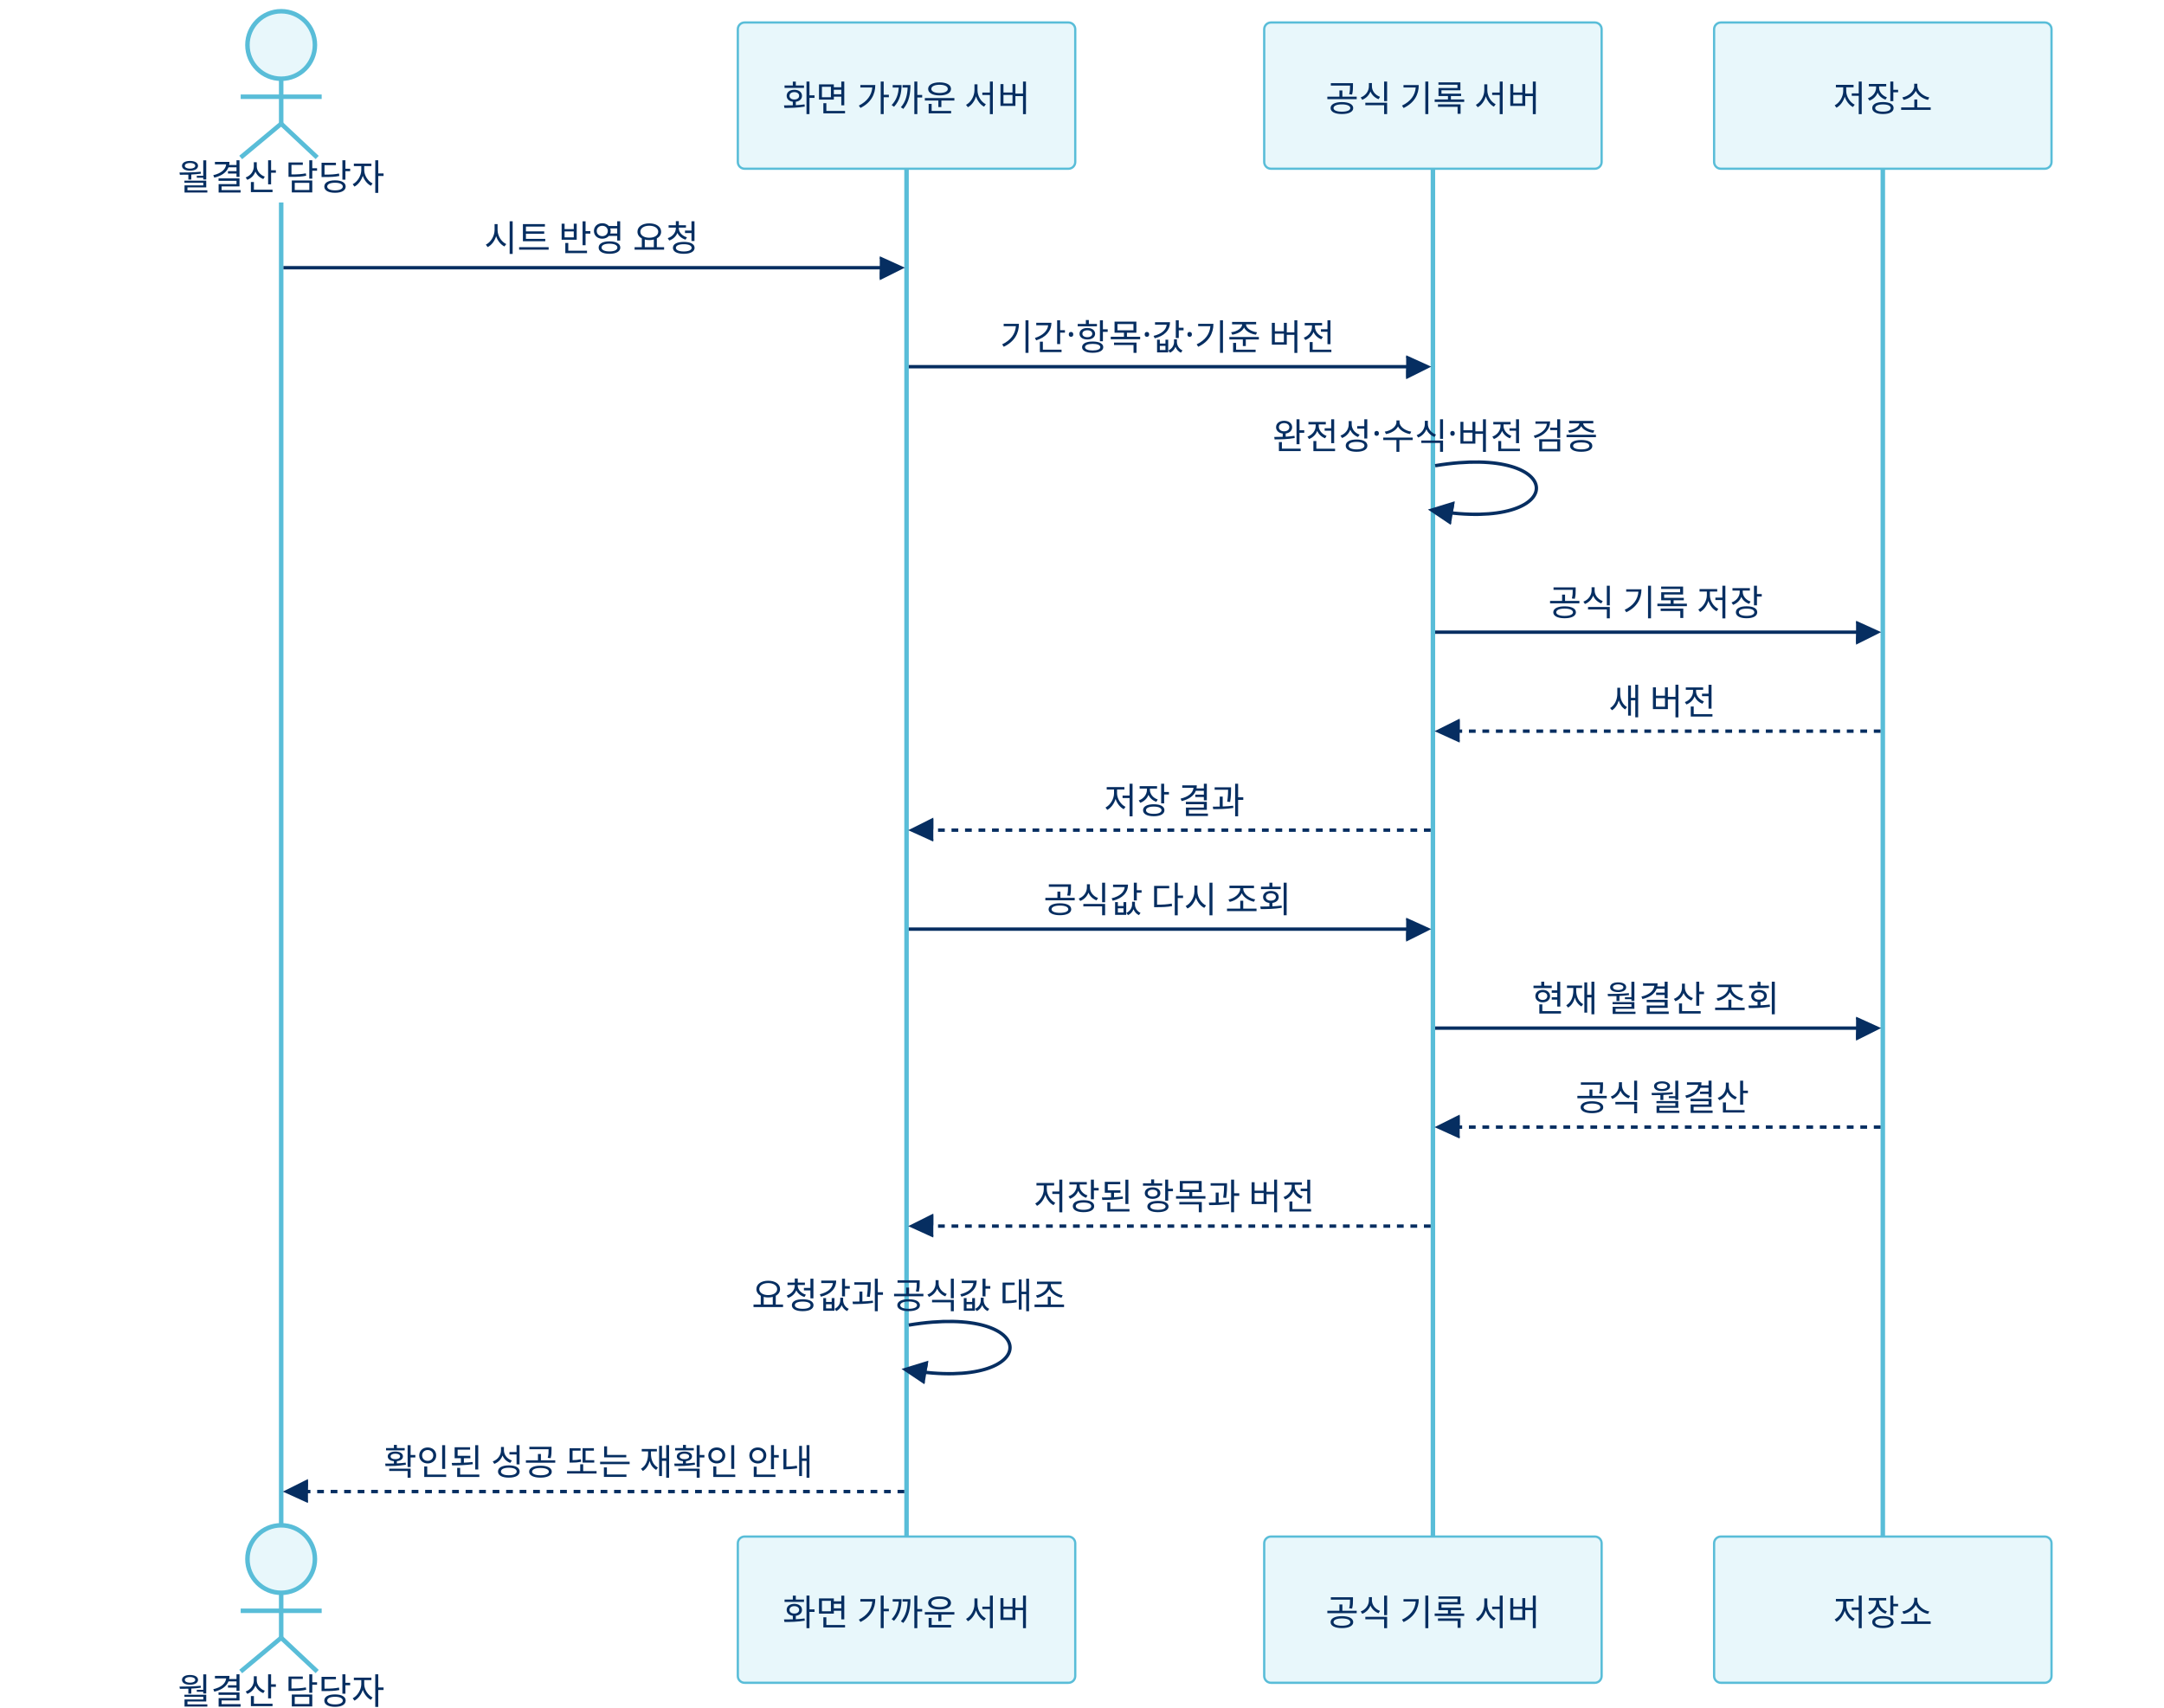
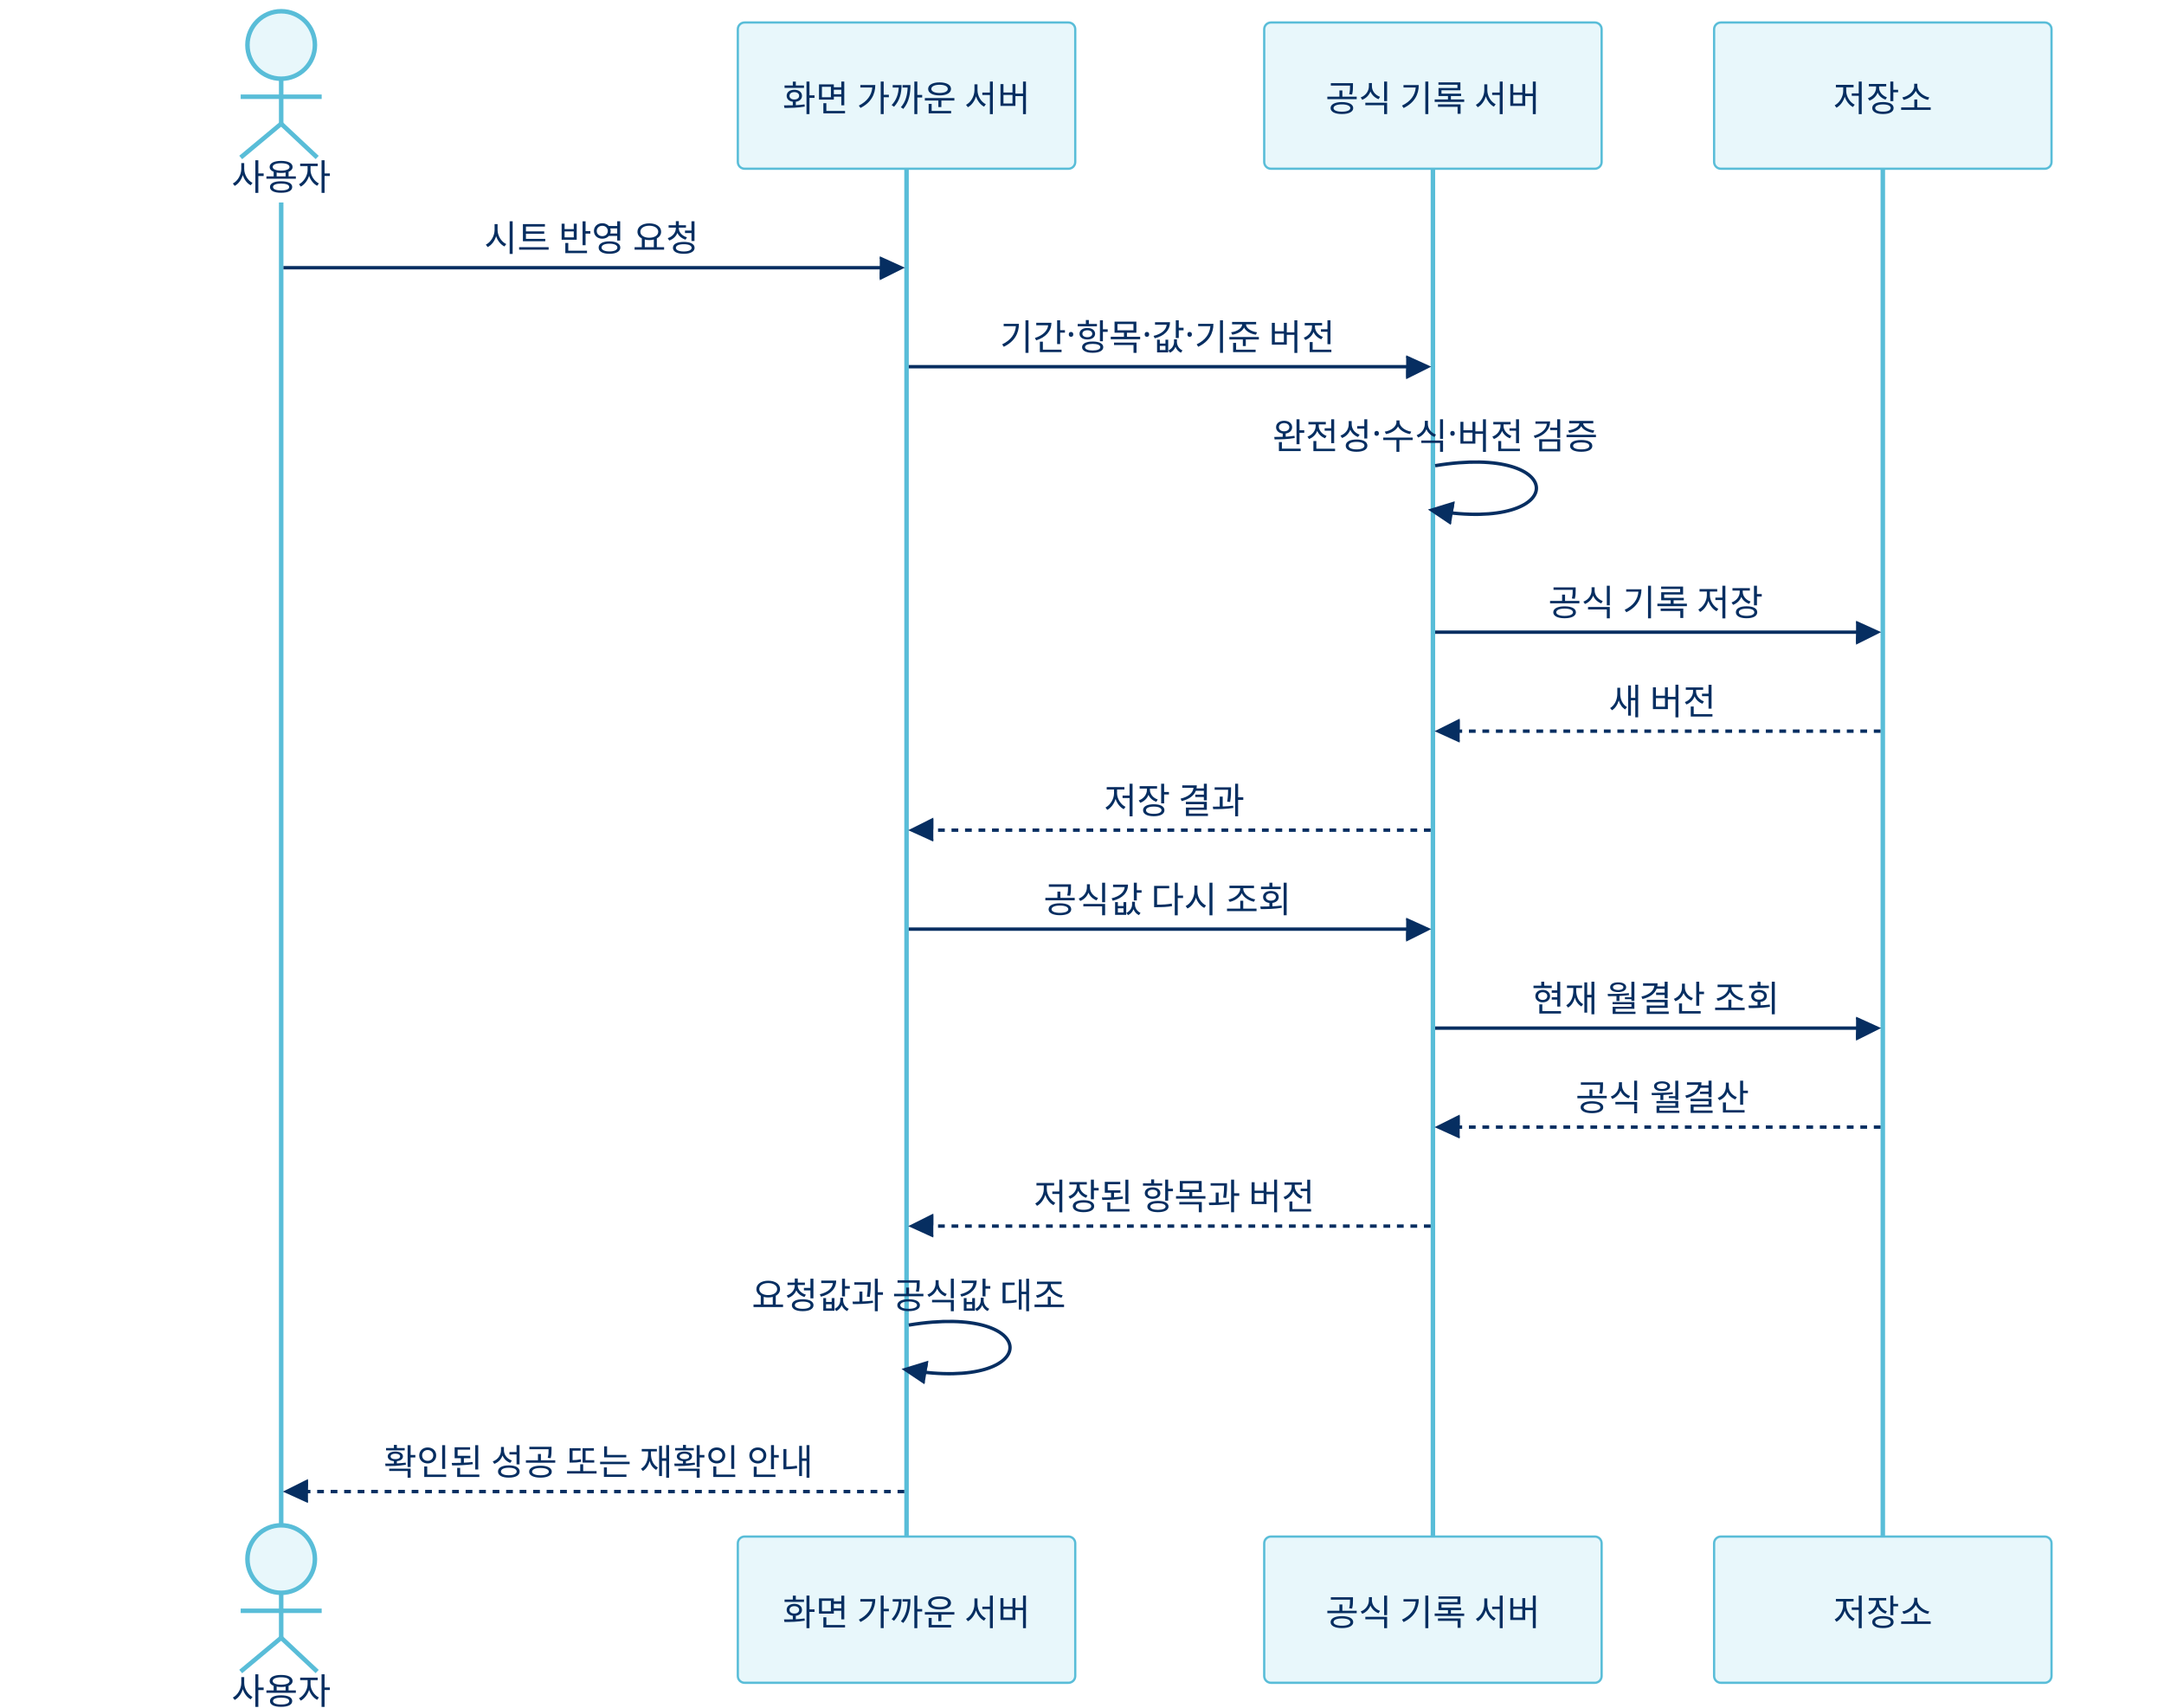
<svg xmlns="http://www.w3.org/2000/svg" id="my-svg" width="100%" style="max-width: 962px; background-color: transparent;" viewBox="-50 -10 962 759" role="graphics-document document" aria-roledescription="sequence">
  <g>
    <rect x="712" y="673" fill="#eaeaea" stroke="#666" width="150" height="65" name="S" rx="3" ry="3" class="actor actor-bottom" />
    <text x="787" y="705.5" dominant-baseline="central" alignment-baseline="central" class="actor actor-box" style="text-anchor: middle; font-size: 16px; font-weight: 400;">
      <tspan x="787" dy="0">저장소</tspan>
    </text>
  </g>
  <g>
    <rect x="512" y="673" fill="#eaeaea" stroke="#666" width="150" height="65" name="J" rx="3" ry="3" class="actor actor-bottom" />
    <text x="587" y="705.5" dominant-baseline="central" alignment-baseline="central" class="actor actor-box" style="text-anchor: middle; font-size: 16px; font-weight: 400;">
      <tspan x="587" dy="0">공식 기록 서버</tspan>
    </text>
  </g>
  <g>
    <rect x="278" y="673" fill="#eaeaea" stroke="#666" width="150" height="65" name="B" rx="3" ry="3" class="actor actor-bottom" />
    <text x="353" y="705.5" dominant-baseline="central" alignment-baseline="central" class="actor actor-box" style="text-anchor: middle; font-size: 16px; font-weight: 400;">
      <tspan x="353" dy="0">화면 가까운 서버</tspan>
    </text>
  </g>
  <g />
  <g>
    <line id="actor3" x1="787" y1="65" x2="787" y2="673" class="actor-line 200" stroke-width="0.5px" stroke="#999" name="S" />
    <g id="root-3">
      <rect x="712" y="0" fill="#eaeaea" stroke="#666" width="150" height="65" name="S" rx="3" ry="3" class="actor actor-top" />
      <text x="787" y="32.5" dominant-baseline="central" alignment-baseline="central" class="actor actor-box" style="text-anchor: middle; font-size: 16px; font-weight: 400;">
        <tspan x="787" dy="0">저장소</tspan>
      </text>
    </g>
  </g>
  <g>
    <line id="actor2" x1="587" y1="65" x2="587" y2="673" class="actor-line 200" stroke-width="0.5px" stroke="#999" name="J" />
    <g id="root-2">
      <rect x="512" y="0" fill="#eaeaea" stroke="#666" width="150" height="65" name="J" rx="3" ry="3" class="actor actor-top" />
      <text x="587" y="32.5" dominant-baseline="central" alignment-baseline="central" class="actor actor-box" style="text-anchor: middle; font-size: 16px; font-weight: 400;">
        <tspan x="587" dy="0">공식 기록 서버</tspan>
      </text>
    </g>
  </g>
  <g>
    <line id="actor1" x1="353" y1="65" x2="353" y2="673" class="actor-line 200" stroke-width="0.5px" stroke="#999" name="B" />
    <g id="root-1">
      <rect x="278" y="0" fill="#eaeaea" stroke="#666" width="150" height="65" name="B" rx="3" ry="3" class="actor actor-top" />
      <text x="353" y="32.5" dominant-baseline="central" alignment-baseline="central" class="actor actor-box" style="text-anchor: middle; font-size: 16px; font-weight: 400;">
        <tspan x="353" dy="0">화면 가까운 서버</tspan>
      </text>
    </g>
  </g>
  <g>
    <line id="actor0" x1="75" y1="80" x2="75" y2="673" class="actor-line 200" stroke-width="0.5px" stroke="#999" name="U" />
  </g>
  <style>#my-svg{font-family:Pretendard;font-size:16px;fill:#062E61;}@keyframes edge-animation-frame{from{stroke-dashoffset:0;}}@keyframes dash{to{stroke-dashoffset:0;}}#my-svg .edge-animation-slow{stroke-dasharray:9,5!important;stroke-dashoffset:900;animation:dash 50s linear infinite;stroke-linecap:round;}#my-svg .edge-animation-fast{stroke-dasharray:9,5!important;stroke-dashoffset:900;animation:dash 20s linear infinite;stroke-linecap:round;}#my-svg .error-icon{fill:hsl(12.632, 70.37%, 99.706%);}#my-svg .error-text{fill:rgb(0.222, 1.056, 1.278);stroke:rgb(0.222, 1.056, 1.278);}#my-svg .edge-thickness-normal{stroke-width:1px;}#my-svg .edge-thickness-thick{stroke-width:3.5px;}#my-svg .edge-pattern-solid{stroke-dasharray:0;}#my-svg .edge-thickness-invisible{stroke-width:0;fill:none;}#my-svg .edge-pattern-dashed{stroke-dasharray:3;}#my-svg .edge-pattern-dotted{stroke-dasharray:2;}#my-svg .marker{fill:#5F7082;stroke:#5F7082;}#my-svg .marker.cross{stroke:#5F7082;}#my-svg svg{font-family:Pretendard;font-size:16px;}#my-svg p{margin:0;}#my-svg .actor{stroke:#59BDD8;fill:#E8F7FB;}#my-svg text.actor&gt;tspan{fill:#062E61;stroke:none;}#my-svg .actor-line{stroke:#59BDD8;}#my-svg .innerArc{stroke-width:1.5;stroke-dasharray:none;}#my-svg .messageLine0{stroke-width:1.5;stroke-dasharray:none;stroke:#062E61;}#my-svg .messageLine1{stroke-width:1.5;stroke-dasharray:2,2;stroke:#062E61;}#my-svg #arrowhead path{fill:#062E61;stroke:#062E61;}#my-svg .sequenceNumber{fill:#a08f7d;}#my-svg #sequencenumber{fill:#062E61;}#my-svg #crosshead path{fill:#062E61;stroke:#062E61;}#my-svg .messageText{fill:#062E61;stroke:none;}#my-svg .labelBox{stroke:#59BDD8;fill:#E8F7FB;}#my-svg .labelText,#my-svg .labelText&gt;tspan{fill:#062E61;stroke:none;}#my-svg .loopText,#my-svg .loopText&gt;tspan{fill:#062E61;stroke:none;}#my-svg .loopLine{stroke-width:2px;stroke-dasharray:2,2;stroke:#59BDD8;fill:#59BDD8;}#my-svg .note{stroke:hsl(52.683, 60%, 73.922%);fill:#fff5ad;}#my-svg .noteText,#my-svg .noteText&gt;tspan{fill:#333;stroke:none;}#my-svg .activation0{fill:#FFF3E8;stroke:hsl(28.696, 100%, 85.49%);}#my-svg .activation1{fill:#FFF3E8;stroke:hsl(28.696, 100%, 85.49%);}#my-svg .activation2{fill:#FFF3E8;stroke:hsl(28.696, 100%, 85.49%);}#my-svg .actorPopupMenu{position:absolute;}#my-svg .actorPopupMenuPanel{position:absolute;fill:#E8F7FB;box-shadow:0px 8px 16px 0px rgba(0,0,0,0.2);filter:drop-shadow(3px 5px 2px rgb(0 0 0 / 0.4));}#my-svg .actor-man line{stroke:#59BDD8;fill:#E8F7FB;}#my-svg .actor-man circle,#my-svg line{stroke:#59BDD8;fill:#E8F7FB;stroke-width:2px;}#my-svg :root{--mermaid-font-family:"trebuchet ms",verdana,arial,sans-serif;}</style>
  <g />
  <defs>
    <symbol id="computer" width="24" height="24">
      <path transform="scale(.5)" d="M2 2v13h20v-13h-20zm18 11h-16v-9h16v9zm-10.228 6l.466-1h3.524l.467 1h-4.457zm14.228 3h-24l2-6h2.104l-1.33 4h18.45l-1.297-4h2.073l2 6zm-5-10h-14v-7h14v7z" />
    </symbol>
  </defs>
  <defs>
    <symbol id="database" fill-rule="evenodd" clip-rule="evenodd">
      <path transform="scale(.5)" d="M12.258.001l.256.004.255.005.253.008.251.01.249.012.247.015.246.016.242.019.241.02.239.023.236.024.233.027.231.028.229.031.225.032.223.034.22.036.217.038.214.04.211.041.208.043.205.045.201.046.198.048.194.05.191.051.187.053.183.054.18.056.175.057.172.059.168.06.163.061.16.063.155.064.15.066.074.033.073.033.071.034.07.034.069.035.068.035.067.035.066.035.064.036.064.036.062.036.06.036.06.037.058.037.058.037.055.038.055.038.053.038.052.038.051.039.05.039.048.039.047.039.045.04.044.04.043.04.041.04.04.041.039.041.037.041.036.041.034.041.033.042.032.042.03.042.029.042.027.042.026.043.024.043.023.043.021.043.02.043.018.044.017.043.015.044.013.044.012.044.011.045.009.044.007.045.006.045.004.045.002.045.001.045v17l-.001.045-.002.045-.004.045-.006.045-.007.045-.009.044-.011.045-.012.044-.013.044-.015.044-.017.043-.018.044-.02.043-.021.043-.023.043-.024.043-.026.043-.027.042-.029.042-.03.042-.032.042-.033.042-.034.041-.036.041-.037.041-.039.041-.04.041-.041.04-.043.04-.044.04-.045.04-.047.039-.048.039-.05.039-.051.039-.052.038-.053.038-.055.038-.055.038-.058.037-.058.037-.06.037-.06.036-.062.036-.064.036-.064.036-.066.035-.067.035-.068.035-.069.035-.07.034-.071.034-.073.033-.074.033-.15.066-.155.064-.16.063-.163.061-.168.06-.172.059-.175.057-.18.056-.183.054-.187.053-.191.051-.194.05-.198.048-.201.046-.205.045-.208.043-.211.041-.214.04-.217.038-.22.036-.223.034-.225.032-.229.031-.231.028-.233.027-.236.024-.239.023-.241.02-.242.019-.246.016-.247.015-.249.012-.251.01-.253.008-.255.005-.256.004-.258.001-.258-.001-.256-.004-.255-.005-.253-.008-.251-.01-.249-.012-.247-.015-.245-.016-.243-.019-.241-.02-.238-.023-.236-.024-.234-.027-.231-.028-.228-.031-.226-.032-.223-.034-.22-.036-.217-.038-.214-.04-.211-.041-.208-.043-.204-.045-.201-.046-.198-.048-.195-.05-.19-.051-.187-.053-.184-.054-.179-.056-.176-.057-.172-.059-.167-.06-.164-.061-.159-.063-.155-.064-.151-.066-.074-.033-.072-.033-.072-.034-.07-.034-.069-.035-.068-.035-.067-.035-.066-.035-.064-.036-.063-.036-.062-.036-.061-.036-.06-.037-.058-.037-.057-.037-.056-.038-.055-.038-.053-.038-.052-.038-.051-.039-.049-.039-.049-.039-.046-.039-.046-.04-.044-.04-.043-.04-.041-.04-.04-.041-.039-.041-.037-.041-.036-.041-.034-.041-.033-.042-.032-.042-.03-.042-.029-.042-.027-.042-.026-.043-.024-.043-.023-.043-.021-.043-.02-.043-.018-.044-.017-.043-.015-.044-.013-.044-.012-.044-.011-.045-.009-.044-.007-.045-.006-.045-.004-.045-.002-.045-.001-.045v-17l.001-.045.002-.045.004-.045.006-.045.007-.045.009-.044.011-.045.012-.044.013-.044.015-.044.017-.043.018-.044.02-.043.021-.043.023-.043.024-.043.026-.043.027-.042.029-.042.03-.042.032-.042.033-.042.034-.041.036-.041.037-.041.039-.041.04-.041.041-.04.043-.04.044-.04.046-.04.046-.039.049-.039.049-.039.051-.039.052-.038.053-.038.055-.038.056-.038.057-.037.058-.037.06-.037.061-.036.062-.036.063-.036.064-.036.066-.035.067-.035.068-.035.069-.035.07-.034.072-.034.072-.033.074-.033.151-.066.155-.064.159-.063.164-.061.167-.06.172-.059.176-.057.179-.056.184-.054.187-.053.19-.051.195-.05.198-.048.201-.046.204-.045.208-.043.211-.041.214-.04.217-.038.22-.036.223-.034.226-.032.228-.031.231-.028.234-.027.236-.024.238-.023.241-.02.243-.019.245-.016.247-.015.249-.012.251-.01.253-.008.255-.005.256-.004.258-.001.258.001zm-9.258 20.499v.01l.001.021.003.021.004.022.005.021.006.022.007.022.009.023.01.022.011.023.012.023.013.023.015.023.016.024.017.023.018.024.019.024.021.024.022.025.023.024.024.025.052.049.056.05.061.051.066.051.07.051.075.051.079.052.084.052.088.052.092.052.097.052.102.051.105.052.11.052.114.051.119.051.123.051.127.05.131.05.135.05.139.048.144.049.147.047.152.047.155.047.16.045.163.045.167.043.171.043.176.041.178.041.183.039.187.039.19.037.194.035.197.035.202.033.204.031.209.03.212.029.216.027.219.025.222.024.226.021.23.02.233.018.236.016.24.015.243.012.246.01.249.008.253.005.256.004.259.001.26-.001.257-.004.254-.005.25-.008.247-.011.244-.012.241-.014.237-.016.233-.018.231-.021.226-.021.224-.024.22-.026.216-.027.212-.028.21-.031.205-.031.202-.034.198-.034.194-.036.191-.037.187-.039.183-.04.179-.04.175-.042.172-.043.168-.044.163-.045.16-.046.155-.046.152-.047.148-.048.143-.049.139-.049.136-.05.131-.05.126-.05.123-.051.118-.052.114-.051.11-.052.106-.052.101-.052.096-.052.092-.052.088-.053.083-.051.079-.052.074-.052.07-.051.065-.051.06-.051.056-.05.051-.05.023-.024.023-.025.021-.024.02-.024.019-.024.018-.024.017-.024.015-.023.014-.024.013-.023.012-.023.01-.023.01-.022.008-.022.006-.022.006-.022.004-.022.004-.021.001-.021.001-.021v-4.127l-.077.055-.08.053-.083.054-.085.053-.087.052-.09.052-.093.051-.095.05-.097.05-.1.049-.102.049-.105.048-.106.047-.109.047-.111.046-.114.045-.115.045-.118.044-.12.043-.122.042-.124.042-.126.041-.128.04-.13.04-.132.038-.134.038-.135.037-.138.037-.139.035-.142.035-.143.034-.144.033-.147.032-.148.031-.15.03-.151.03-.153.029-.154.027-.156.027-.158.026-.159.025-.161.024-.162.023-.163.022-.165.021-.166.02-.167.019-.169.018-.169.017-.171.016-.173.015-.173.014-.175.013-.175.012-.177.011-.178.01-.179.008-.179.008-.181.006-.182.005-.182.004-.184.003-.184.002h-.37l-.184-.002-.184-.003-.182-.004-.182-.005-.181-.006-.179-.008-.179-.008-.178-.01-.176-.011-.176-.012-.175-.013-.173-.014-.172-.015-.171-.016-.17-.017-.169-.018-.167-.019-.166-.02-.165-.021-.163-.022-.162-.023-.161-.024-.159-.025-.157-.026-.156-.027-.155-.027-.153-.029-.151-.03-.15-.03-.148-.031-.146-.032-.145-.033-.143-.034-.141-.035-.14-.035-.137-.037-.136-.037-.134-.038-.132-.038-.13-.04-.128-.04-.126-.041-.124-.042-.122-.042-.12-.044-.117-.043-.116-.045-.113-.045-.112-.046-.109-.047-.106-.047-.105-.048-.102-.049-.1-.049-.097-.05-.095-.05-.093-.052-.09-.051-.087-.052-.085-.053-.083-.054-.08-.054-.077-.054v4.127zm0-5.654v.011l.001.021.003.021.004.021.005.022.006.022.007.022.009.022.01.022.011.023.012.023.013.023.015.024.016.023.017.024.018.024.019.024.021.024.022.024.023.025.024.024.052.05.056.05.061.05.066.051.07.051.075.052.079.051.084.052.088.052.092.052.097.052.102.052.105.052.11.051.114.051.119.052.123.05.127.051.131.05.135.049.139.049.144.048.147.048.152.047.155.046.16.045.163.045.167.044.171.042.176.042.178.04.183.04.187.038.19.037.194.036.197.034.202.033.204.032.209.03.212.028.216.027.219.025.222.024.226.022.23.02.233.018.236.016.24.014.243.012.246.01.249.008.253.006.256.003.259.001.26-.001.257-.003.254-.006.25-.008.247-.01.244-.012.241-.015.237-.016.233-.018.231-.02.226-.022.224-.024.22-.025.216-.027.212-.029.21-.03.205-.032.202-.033.198-.035.194-.036.191-.037.187-.039.183-.039.179-.041.175-.042.172-.043.168-.044.163-.045.16-.045.155-.047.152-.047.148-.048.143-.048.139-.05.136-.049.131-.05.126-.051.123-.051.118-.051.114-.052.11-.052.106-.052.101-.052.096-.052.092-.052.088-.052.083-.052.079-.052.074-.051.07-.052.065-.051.06-.05.056-.051.051-.049.023-.025.023-.024.021-.025.02-.024.019-.024.018-.024.017-.024.015-.023.014-.023.013-.024.012-.022.01-.023.01-.023.008-.022.006-.022.006-.022.004-.021.004-.022.001-.021.001-.021v-4.139l-.077.054-.08.054-.083.054-.085.052-.087.053-.09.051-.093.051-.095.051-.097.05-.1.049-.102.049-.105.048-.106.047-.109.047-.111.046-.114.045-.115.044-.118.044-.12.044-.122.042-.124.042-.126.041-.128.04-.13.039-.132.039-.134.038-.135.037-.138.036-.139.036-.142.035-.143.033-.144.033-.147.033-.148.031-.15.03-.151.03-.153.028-.154.028-.156.027-.158.026-.159.025-.161.024-.162.023-.163.022-.165.021-.166.02-.167.019-.169.018-.169.017-.171.016-.173.015-.173.014-.175.013-.175.012-.177.011-.178.009-.179.009-.179.007-.181.007-.182.005-.182.004-.184.003-.184.002h-.37l-.184-.002-.184-.003-.182-.004-.182-.005-.181-.007-.179-.007-.179-.009-.178-.009-.176-.011-.176-.012-.175-.013-.173-.014-.172-.015-.171-.016-.17-.017-.169-.018-.167-.019-.166-.02-.165-.021-.163-.022-.162-.023-.161-.024-.159-.025-.157-.026-.156-.027-.155-.028-.153-.028-.151-.03-.15-.03-.148-.031-.146-.033-.145-.033-.143-.033-.141-.035-.14-.036-.137-.036-.136-.037-.134-.038-.132-.039-.13-.039-.128-.04-.126-.041-.124-.042-.122-.043-.12-.043-.117-.044-.116-.044-.113-.046-.112-.046-.109-.046-.106-.047-.105-.048-.102-.049-.1-.049-.097-.05-.095-.051-.093-.051-.09-.051-.087-.053-.085-.052-.083-.054-.08-.054-.077-.054v4.139zm0-5.666v.011l.001.02.003.022.004.021.005.022.006.021.007.022.009.023.01.022.011.023.012.023.013.023.015.023.016.024.017.024.018.023.019.024.021.025.022.024.023.024.024.025.052.05.056.05.061.05.066.051.07.051.075.052.079.051.084.052.088.052.092.052.097.052.102.052.105.051.11.052.114.051.119.051.123.051.127.05.131.05.135.05.139.049.144.048.147.048.152.047.155.046.16.045.163.045.167.043.171.043.176.042.178.04.183.04.187.038.19.037.194.036.197.034.202.033.204.032.209.03.212.028.216.027.219.025.222.024.226.021.23.02.233.018.236.017.24.014.243.012.246.01.249.008.253.006.256.003.259.001.26-.001.257-.003.254-.006.25-.008.247-.01.244-.013.241-.014.237-.016.233-.018.231-.02.226-.022.224-.024.22-.025.216-.027.212-.029.21-.03.205-.032.202-.033.198-.035.194-.036.191-.037.187-.039.183-.039.179-.041.175-.042.172-.043.168-.044.163-.045.16-.045.155-.047.152-.047.148-.048.143-.049.139-.049.136-.049.131-.051.126-.05.123-.051.118-.052.114-.051.11-.052.106-.052.101-.052.096-.052.092-.052.088-.052.083-.052.079-.052.074-.052.07-.051.065-.051.06-.051.056-.05.051-.049.023-.025.023-.025.021-.024.02-.024.019-.024.018-.024.017-.024.015-.023.014-.024.013-.023.012-.023.01-.022.01-.023.008-.022.006-.022.006-.022.004-.022.004-.021.001-.021.001-.021v-4.153l-.077.054-.08.054-.083.053-.085.053-.087.053-.09.051-.093.051-.095.051-.097.05-.1.049-.102.048-.105.048-.106.048-.109.046-.111.046-.114.046-.115.044-.118.044-.12.043-.122.043-.124.042-.126.041-.128.04-.13.039-.132.039-.134.038-.135.037-.138.036-.139.036-.142.034-.143.034-.144.033-.147.032-.148.032-.15.03-.151.03-.153.028-.154.028-.156.027-.158.026-.159.024-.161.024-.162.023-.163.023-.165.021-.166.02-.167.019-.169.018-.169.017-.171.016-.173.015-.173.014-.175.013-.175.012-.177.01-.178.01-.179.009-.179.007-.181.006-.182.006-.182.004-.184.003-.184.001-.185.001-.185-.001-.184-.001-.184-.003-.182-.004-.182-.006-.181-.006-.179-.007-.179-.009-.178-.01-.176-.01-.176-.012-.175-.013-.173-.014-.172-.015-.171-.016-.17-.017-.169-.018-.167-.019-.166-.02-.165-.021-.163-.023-.162-.023-.161-.024-.159-.024-.157-.026-.156-.027-.155-.028-.153-.028-.151-.03-.15-.03-.148-.032-.146-.032-.145-.033-.143-.034-.141-.034-.14-.036-.137-.036-.136-.037-.134-.038-.132-.039-.13-.039-.128-.041-.126-.041-.124-.041-.122-.043-.12-.043-.117-.044-.116-.044-.113-.046-.112-.046-.109-.046-.106-.048-.105-.048-.102-.048-.1-.05-.097-.049-.095-.051-.093-.051-.09-.052-.087-.052-.085-.053-.083-.053-.08-.054-.077-.054v4.153zm8.74-8.179l-.257.004-.254.005-.25.008-.247.011-.244.012-.241.014-.237.016-.233.018-.231.021-.226.022-.224.023-.22.026-.216.027-.212.028-.21.031-.205.032-.202.033-.198.034-.194.036-.191.038-.187.038-.183.04-.179.041-.175.042-.172.043-.168.043-.163.045-.16.046-.155.046-.152.048-.148.048-.143.048-.139.049-.136.05-.131.05-.126.051-.123.051-.118.051-.114.052-.11.052-.106.052-.101.052-.096.052-.092.052-.088.052-.083.052-.079.052-.074.051-.07.052-.065.051-.06.05-.056.05-.051.05-.023.025-.023.024-.021.024-.02.025-.019.024-.018.024-.017.023-.015.024-.014.023-.013.023-.012.023-.01.023-.01.022-.008.022-.006.023-.006.021-.004.022-.004.021-.001.021-.001.021.001.021.001.021.004.021.004.022.006.021.006.023.008.022.01.022.01.023.012.023.013.023.014.023.015.024.017.023.018.024.019.024.02.025.021.024.023.024.023.025.051.05.056.05.06.05.065.051.07.052.074.051.079.052.083.052.088.052.092.052.096.052.101.052.106.052.11.052.114.052.118.051.123.051.126.051.131.05.136.05.139.049.143.048.148.048.152.048.155.046.16.046.163.045.168.043.172.043.175.042.179.041.183.04.187.038.191.038.194.036.198.034.202.033.205.032.21.031.212.028.216.027.22.026.224.023.226.022.231.021.233.018.237.016.241.014.244.012.247.011.25.008.254.005.257.004.26.001.26-.001.257-.004.254-.005.25-.008.247-.011.244-.012.241-.014.237-.016.233-.018.231-.021.226-.022.224-.023.22-.026.216-.027.212-.028.21-.031.205-.032.202-.033.198-.034.194-.036.191-.038.187-.038.183-.04.179-.041.175-.042.172-.043.168-.043.163-.045.16-.046.155-.046.152-.048.148-.048.143-.048.139-.049.136-.05.131-.05.126-.051.123-.051.118-.051.114-.052.11-.052.106-.052.101-.052.096-.052.092-.052.088-.052.083-.052.079-.052.074-.051.07-.052.065-.051.06-.05.056-.05.051-.05.023-.025.023-.024.021-.024.02-.025.019-.024.018-.024.017-.023.015-.024.014-.023.013-.023.012-.023.01-.023.01-.022.008-.022.006-.023.006-.021.004-.022.004-.021.001-.021.001-.021-.001-.021-.001-.021-.004-.021-.004-.022-.006-.021-.006-.023-.008-.022-.01-.022-.01-.023-.012-.023-.013-.023-.014-.023-.015-.024-.017-.023-.018-.024-.019-.024-.02-.025-.021-.024-.023-.024-.023-.025-.051-.05-.056-.05-.06-.05-.065-.051-.07-.052-.074-.051-.079-.052-.083-.052-.088-.052-.092-.052-.096-.052-.101-.052-.106-.052-.11-.052-.114-.052-.118-.051-.123-.051-.126-.051-.131-.05-.136-.05-.139-.049-.143-.048-.148-.048-.152-.048-.155-.046-.16-.046-.163-.045-.168-.043-.172-.043-.175-.042-.179-.041-.183-.04-.187-.038-.191-.038-.194-.036-.198-.034-.202-.033-.205-.032-.21-.031-.212-.028-.216-.027-.22-.026-.224-.023-.226-.022-.231-.021-.233-.018-.237-.016-.241-.014-.244-.012-.247-.011-.25-.008-.254-.005-.257-.004-.26-.001-.26.001z" />
    </symbol>
  </defs>
  <defs>
    <symbol id="clock" width="24" height="24">
      <path transform="scale(.5)" d="M12 2c5.514 0 10 4.486 10 10s-4.486 10-10 10-10-4.486-10-10 4.486-10 10-10zm0-2c-6.627 0-12 5.373-12 12s5.373 12 12 12 12-5.373 12-12-5.373-12-12-12zm5.848 12.459c.202.038.202.333.001.372-1.907.361-6.045 1.111-6.547 1.111-.719 0-1.301-.582-1.301-1.301 0-.512.77-5.447 1.125-7.445.034-.192.312-.181.343.014l.985 6.238 5.394 1.011z" />
    </symbol>
  </defs>
  <defs>
    <marker id="arrowhead" refX="7.9" refY="5" markerUnits="userSpaceOnUse" markerWidth="12" markerHeight="12" orient="auto-start-reverse">
      <path d="M -1 0 L 10 5 L 0 10 z" />
    </marker>
  </defs>
  <defs>
    <marker id="crosshead" markerWidth="15" markerHeight="8" orient="auto" refX="4" refY="4.5">
      <path fill="none" stroke="#000000" stroke-width="1pt" d="M 1,2 L 6,7 M 6,2 L 1,7" style="stroke-dasharray: 0, 0;" />
    </marker>
  </defs>
  <defs>
    <marker id="filled-head" refX="15.5" refY="7" markerWidth="20" markerHeight="28" orient="auto">
      <path d="M 18,7 L9,13 L14,7 L9,1 Z" />
    </marker>
  </defs>
  <defs>
    <marker id="sequencenumber" refX="15" refY="15" markerWidth="60" markerHeight="40" orient="auto">
      <circle cx="15" cy="15" r="6" />
    </marker>
  </defs>
  <g class="actor-man actor-top" name="U">
    <line id="actor-man-torso0" x1="75" y1="25" x2="75" y2="45" />
    <line id="actor-man-arms0" x1="57" y1="33" x2="93" y2="33" />
    <line x1="57" y1="60" x2="75" y2="45" />
    <line x1="75" y1="45" x2="91" y2="60" />
    <circle cx="75" cy="10" r="15" width="150" height="65" />
    <text x="75" y="67.5" dominant-baseline="central" alignment-baseline="central" class="actor actor-man" style="text-anchor: middle; font-size: 16px; font-weight: 400;">
-       <tspan x="75" dy="0">월결산 담당자</tspan>
+       <tspan x="75" dy="0">사용자</tspan>
    </text>
  </g>
  <text x="213" y="80" text-anchor="middle" dominant-baseline="middle" alignment-baseline="middle" class="messageText" dy="1em" style="font-size: 16px; font-weight: 400;">시트 반영 요청</text>
  <line x1="76" y1="109" x2="349" y2="109" class="messageLine0" stroke-width="2" stroke="none" marker-end="url(#arrowhead)" style="fill: none;" />
  <text x="469" y="124" text-anchor="middle" dominant-baseline="middle" alignment-baseline="middle" class="messageText" dy="1em" style="font-size: 16px; font-weight: 400;">기간·항목·값·기준 버전</text>
  <line x1="354" y1="153" x2="583" y2="153" class="messageLine0" stroke-width="2" stroke="none" marker-end="url(#arrowhead)" style="fill: none;" />
  <text x="588" y="168" text-anchor="middle" dominant-baseline="middle" alignment-baseline="middle" class="messageText" dy="1em" style="font-size: 16px; font-weight: 400;">완전성·수식·버전 검증</text>
  <path d="M 588,197 C 648,187 648,227 588,217" class="messageLine0" stroke-width="2" stroke="none" marker-end="url(#arrowhead)" style="fill: none;" />
  <text x="686" y="242" text-anchor="middle" dominant-baseline="middle" alignment-baseline="middle" class="messageText" dy="1em" style="font-size: 16px; font-weight: 400;">공식 기록 저장</text>
  <line x1="588" y1="271" x2="783" y2="271" class="messageLine0" stroke-width="2" stroke="none" marker-end="url(#arrowhead)" style="fill: none;" />
  <text x="689" y="286" text-anchor="middle" dominant-baseline="middle" alignment-baseline="middle" class="messageText" dy="1em" style="font-size: 16px; font-weight: 400;">새 버전</text>
  <line x1="786" y1="315" x2="591" y2="315" class="messageLine1" stroke-width="2" stroke="none" marker-end="url(#arrowhead)" style="stroke-dasharray: 3, 3; fill: none;" />
  <text x="472" y="330" text-anchor="middle" dominant-baseline="middle" alignment-baseline="middle" class="messageText" dy="1em" style="font-size: 16px; font-weight: 400;">저장 결과</text>
  <line x1="586" y1="359" x2="357" y2="359" class="messageLine1" stroke-width="2" stroke="none" marker-end="url(#arrowhead)" style="stroke-dasharray: 3, 3; fill: none;" />
  <text x="469" y="374" text-anchor="middle" dominant-baseline="middle" alignment-baseline="middle" class="messageText" dy="1em" style="font-size: 16px; font-weight: 400;">공식값 다시 조회</text>
  <line x1="354" y1="403" x2="583" y2="403" class="messageLine0" stroke-width="2" stroke="none" marker-end="url(#arrowhead)" style="fill: none;" />
  <text x="686" y="418" text-anchor="middle" dominant-baseline="middle" alignment-baseline="middle" class="messageText" dy="1em" style="font-size: 16px; font-weight: 400;">현재 월결산 조회</text>
  <line x1="588" y1="447" x2="783" y2="447" class="messageLine0" stroke-width="2" stroke="none" marker-end="url(#arrowhead)" style="fill: none;" />
  <text x="689" y="462" text-anchor="middle" dominant-baseline="middle" alignment-baseline="middle" class="messageText" dy="1em" style="font-size: 16px; font-weight: 400;">공식 월결산</text>
  <line x1="786" y1="491" x2="591" y2="491" class="messageLine1" stroke-width="2" stroke="none" marker-end="url(#arrowhead)" style="stroke-dasharray: 3, 3; fill: none;" />
  <text x="472" y="506" text-anchor="middle" dominant-baseline="middle" alignment-baseline="middle" class="messageText" dy="1em" style="font-size: 16px; font-weight: 400;">저장된 항목과 버전</text>
  <line x1="586" y1="535" x2="357" y2="535" class="messageLine1" stroke-width="2" stroke="none" marker-end="url(#arrowhead)" style="stroke-dasharray: 3, 3; fill: none;" />
  <text x="354" y="550" text-anchor="middle" dominant-baseline="middle" alignment-baseline="middle" class="messageText" dy="1em" style="font-size: 16px; font-weight: 400;">요청값과 공식값 대조</text>
  <path d="M 354,579 C 414,569 414,609 354,599" class="messageLine0" stroke-width="2" stroke="none" marker-end="url(#arrowhead)" style="fill: none;" />
  <text x="216" y="624" text-anchor="middle" dominant-baseline="middle" alignment-baseline="middle" class="messageText" dy="1em" style="font-size: 16px; font-weight: 400;">확인된 성공 또는 재확인 안내</text>
  <line x1="352" y1="653" x2="79" y2="653" class="messageLine1" stroke-width="2" stroke="none" marker-end="url(#arrowhead)" style="stroke-dasharray: 3, 3; fill: none;" />
  <g class="actor-man actor-bottom" name="U">
    <line id="actor-man-torso3" x1="75" y1="698" x2="75" y2="718" />
    <line id="actor-man-arms3" x1="57" y1="706" x2="93" y2="706" />
    <line x1="57" y1="733" x2="75" y2="718" />
    <line x1="75" y1="718" x2="91" y2="733" />
    <circle cx="75" cy="683" r="15" width="150" height="65" />
    <text x="75" y="740.5" dominant-baseline="central" alignment-baseline="central" class="actor actor-man" style="text-anchor: middle; font-size: 16px; font-weight: 400;">
-       <tspan x="75" dy="0">월결산 담당자</tspan>
+       <tspan x="75" dy="0">사용자</tspan>
    </text>
  </g>
</svg>
